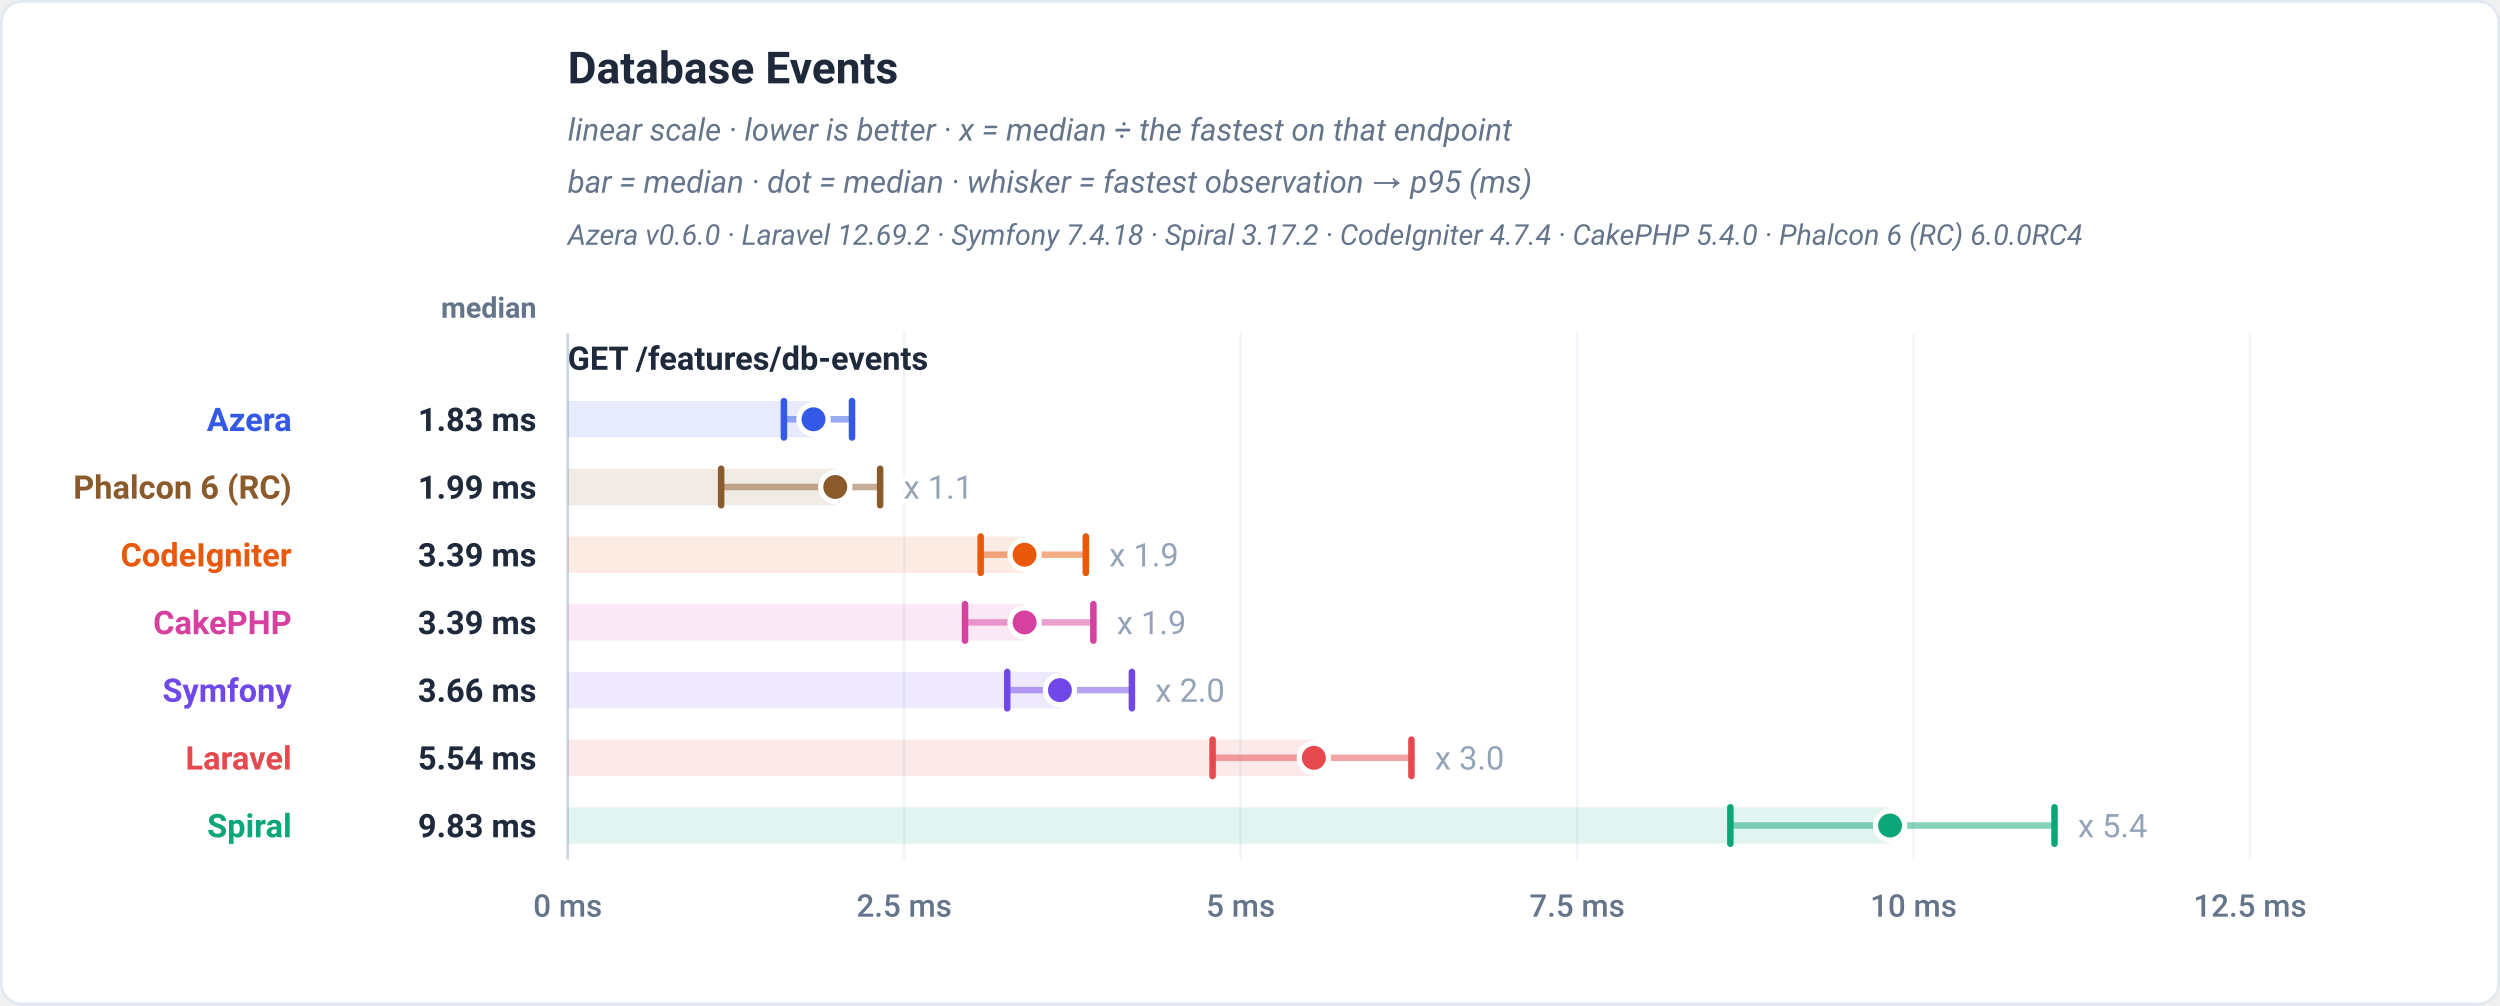
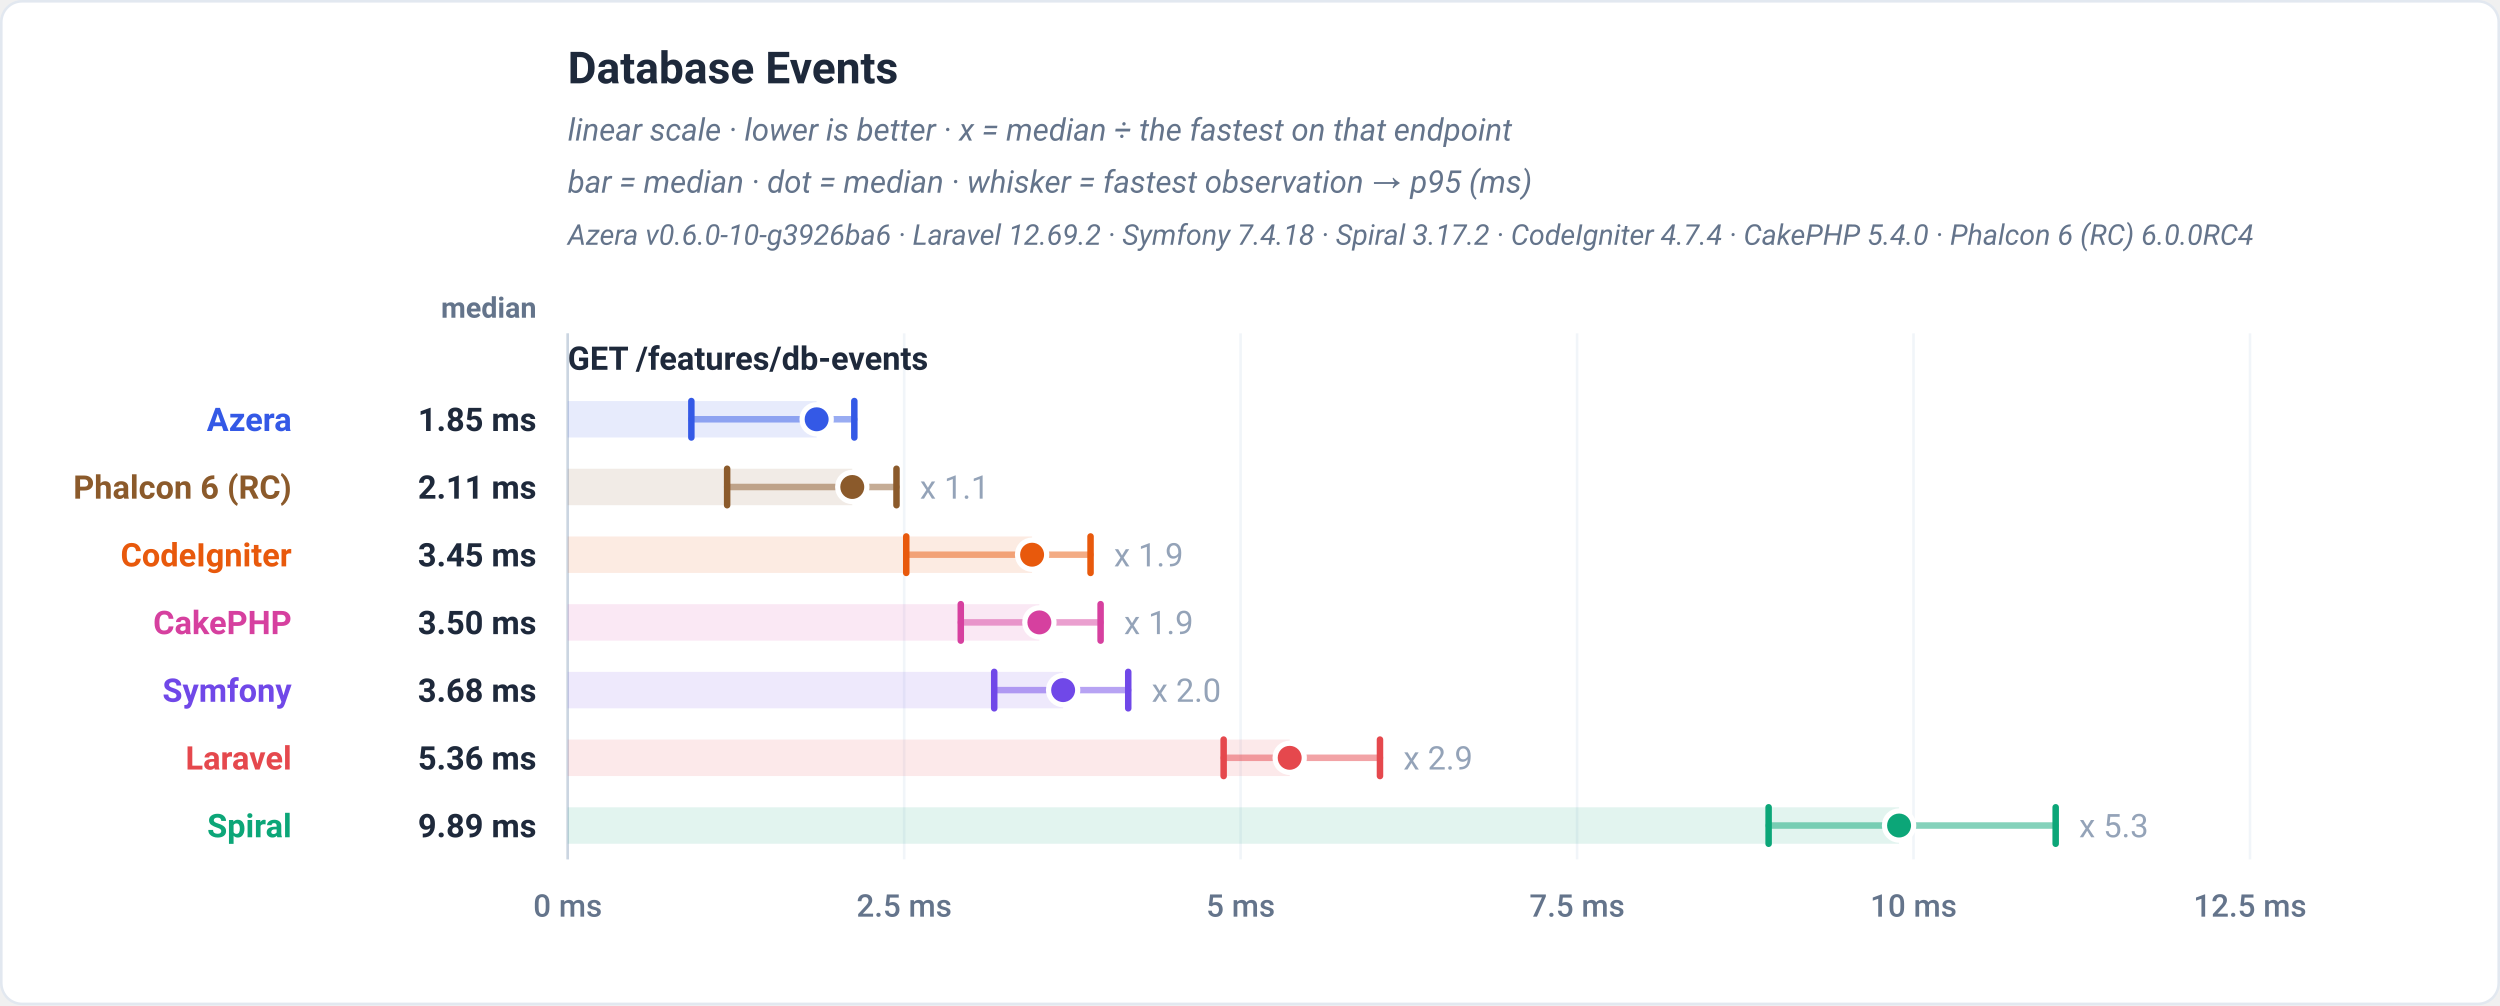
<svg xmlns="http://www.w3.org/2000/svg" viewBox="0 0 960 386" width="960" height="386" role="img" font-family="-apple-system,BlinkMacSystemFont,'Segoe UI',Roboto,Helvetica,Arial,sans-serif">
  <rect x="0.5" y="0.5" width="959" height="385" rx="8" fill="#ffffff" stroke="#e2e8f0" />
  <text x="218" y="32" font-family="-apple-system,BlinkMacSystemFont,'Segoe UI',Roboto,Helvetica,Arial,sans-serif" font-size="17" font-weight="700" fill="#1e293b" text-anchor="start">Database Events</text>
  <text x="218" y="54" font-family="-apple-system,BlinkMacSystemFont,'Segoe UI',Roboto,Helvetica,Arial,sans-serif" font-size="12" font-weight="400" fill="#64748b" text-anchor="start" font-style="italic">linear scale · lower is better · x = median ÷ the fastest on that endpoint</text>
  <text x="218" y="74" font-family="-apple-system,BlinkMacSystemFont,'Segoe UI',Roboto,Helvetica,Arial,sans-serif" font-size="12" font-weight="400" fill="#64748b" text-anchor="start" font-style="italic">bar = median · dot = median · whisker = fastest observation → p95 (ms)</text>
-   <text x="218" y="94" font-family="-apple-system,BlinkMacSystemFont,'Segoe UI',Roboto,Helvetica,Arial,sans-serif" font-size="11" font-weight="400" fill="#64748b" text-anchor="start" font-style="italic">Azera v0.6.0 · Laravel 12.69.2 · Symfony 7.4.18 · Spiral 3.17.2 · CodeIgniter 4.7.4 · CakePHP 5.4.0 · Phalcon 6 (RC) 6.0.0RC4</text>
+   <text x="218" y="94" font-family="-apple-system,BlinkMacSystemFont,'Segoe UI',Roboto,Helvetica,Arial,sans-serif" font-size="11" font-weight="400" fill="#64748b" text-anchor="start" font-style="italic">Azera v0.6.0-10-g3926ba6 · Laravel 12.69.2 · Symfony 7.4.18 · Spiral 3.17.2 · CodeIgniter 4.7.4 · CakePHP 5.4.0 · Phalcon 6 (RC) 6.0.0RC4</text>
  <text x="206" y="122" font-family="-apple-system,BlinkMacSystemFont,'Segoe UI',Roboto,Helvetica,Arial,sans-serif" font-size="11" font-weight="600" fill="#64748b" text-anchor="end">median</text>
  <line x1="218" y1="128" x2="218" y2="330" stroke="#f1f5f9" stroke-width="1" />
  <text x="218" y="352" font-family="-apple-system,BlinkMacSystemFont,'Segoe UI',Roboto,Helvetica,Arial,sans-serif" font-size="12" font-weight="500" fill="#64748b" text-anchor="middle">0 ms</text>
  <line x1="347.2" y1="128" x2="347.2" y2="330" stroke="#f1f5f9" stroke-width="1" />
  <text x="347.2" y="352" font-family="-apple-system,BlinkMacSystemFont,'Segoe UI',Roboto,Helvetica,Arial,sans-serif" font-size="12" font-weight="500" fill="#64748b" text-anchor="middle">2.5 ms</text>
  <line x1="476.4" y1="128" x2="476.4" y2="330" stroke="#f1f5f9" stroke-width="1" />
  <text x="476.4" y="352" font-family="-apple-system,BlinkMacSystemFont,'Segoe UI',Roboto,Helvetica,Arial,sans-serif" font-size="12" font-weight="500" fill="#64748b" text-anchor="middle">5 ms</text>
  <line x1="605.6" y1="128" x2="605.6" y2="330" stroke="#f1f5f9" stroke-width="1" />
  <text x="605.6" y="352" font-family="-apple-system,BlinkMacSystemFont,'Segoe UI',Roboto,Helvetica,Arial,sans-serif" font-size="12" font-weight="500" fill="#64748b" text-anchor="middle">7.5 ms</text>
  <line x1="734.8" y1="128" x2="734.8" y2="330" stroke="#f1f5f9" stroke-width="1" />
  <text x="734.8" y="352" font-family="-apple-system,BlinkMacSystemFont,'Segoe UI',Roboto,Helvetica,Arial,sans-serif" font-size="12" font-weight="500" fill="#64748b" text-anchor="middle">10 ms</text>
  <line x1="864" y1="128" x2="864" y2="330" stroke="#f1f5f9" stroke-width="1" />
  <text x="864" y="352" font-family="-apple-system,BlinkMacSystemFont,'Segoe UI',Roboto,Helvetica,Arial,sans-serif" font-size="12" font-weight="500" fill="#64748b" text-anchor="middle">12.5 ms</text>
  <line x1="218" y1="128" x2="218" y2="330" stroke="#cbd5e1" stroke-width="1" />
  <text x="218" y="142" font-family="-apple-system,BlinkMacSystemFont,'Segoe UI',Roboto,Helvetica,Arial,sans-serif" font-size="12.5" font-weight="700" fill="#1e293b" text-anchor="start">GET /features/db-events</text>
-   <rect x="218" y="154" width="94.38" height="14" fill="#3459e6" fill-opacity="0.12" />
-   <line x1="301.02" y1="161" x2="327.17" y2="161" stroke="#3459e6" stroke-width="2.5" stroke-linecap="round" opacity="0.5" />
-   <line x1="301.02" y1="154" x2="301.02" y2="168" stroke="#3459e6" stroke-width="2.5" stroke-linecap="round" />
-   <line x1="327.17" y1="154" x2="327.17" y2="168" stroke="#3459e6" stroke-width="2.5" stroke-linecap="round" />
-   <circle cx="312.38" cy="161" r="5.6" fill="#3459e6" stroke="#ffffff" stroke-width="2" />
+   <rect x="218" y="154" width="95.59" height="14" fill="#3459e6" fill-opacity="0.12" />
+   <line x1="265.48" y1="161" x2="328.06" y2="161" stroke="#3459e6" stroke-width="2.5" stroke-linecap="round" opacity="0.5" />
+   <line x1="265.48" y1="154" x2="265.48" y2="168" stroke="#3459e6" stroke-width="2.5" stroke-linecap="round" />
+   <line x1="328.06" y1="154" x2="328.06" y2="168" stroke="#3459e6" stroke-width="2.5" stroke-linecap="round" />
+   <circle cx="313.59" cy="161" r="5.6" fill="#3459e6" stroke="#ffffff" stroke-width="2" />
  <text x="112" y="165.5" font-family="-apple-system,BlinkMacSystemFont,'Segoe UI',Roboto,Helvetica,Arial,sans-serif" font-size="12.5" font-weight="700" fill="#3459e6" text-anchor="end">Azera</text>
-   <text x="206" y="165.5" font-family="-apple-system,BlinkMacSystemFont,'Segoe UI',Roboto,Helvetica,Arial,sans-serif" font-size="12.5" font-weight="700" fill="#1e293b" text-anchor="end">1.83 ms</text>
-   <rect x="218" y="180" width="102.74" height="14" fill="#8b5a2b" fill-opacity="0.12" />
-   <line x1="276.92" y1="187" x2="337.97" y2="187" stroke="#8b5a2b" stroke-width="2.5" stroke-linecap="round" opacity="0.5" />
-   <line x1="276.92" y1="180" x2="276.92" y2="194" stroke="#8b5a2b" stroke-width="2.5" stroke-linecap="round" />
-   <line x1="337.97" y1="180" x2="337.97" y2="194" stroke="#8b5a2b" stroke-width="2.5" stroke-linecap="round" />
-   <circle cx="320.74" cy="187" r="5.6" fill="#8b5a2b" stroke="#ffffff" stroke-width="2" />
-   <text x="346.97" y="191.5" font-family="-apple-system,BlinkMacSystemFont,'Segoe UI',Roboto,Helvetica,Arial,sans-serif" font-size="12.5" font-weight="400" fill="#94a3b8" text-anchor="start" stroke="#ffffff" stroke-width="3" paint-order="stroke" stroke-linejoin="round">x 1.1</text>
+   <text x="206" y="165.5" font-family="-apple-system,BlinkMacSystemFont,'Segoe UI',Roboto,Helvetica,Arial,sans-serif" font-size="12.5" font-weight="700" fill="#1e293b" text-anchor="end">1.85 ms</text>
+   <rect x="218" y="180" width="109.27" height="14" fill="#8b5a2b" fill-opacity="0.12" />
+   <line x1="279.22" y1="187" x2="344.25" y2="187" stroke="#8b5a2b" stroke-width="2.5" stroke-linecap="round" opacity="0.5" />
+   <line x1="279.22" y1="180" x2="279.22" y2="194" stroke="#8b5a2b" stroke-width="2.5" stroke-linecap="round" />
+   <line x1="344.25" y1="180" x2="344.25" y2="194" stroke="#8b5a2b" stroke-width="2.5" stroke-linecap="round" />
+   <circle cx="327.27" cy="187" r="5.6" fill="#8b5a2b" stroke="#ffffff" stroke-width="2" />
+   <text x="353.25" y="191.5" font-family="-apple-system,BlinkMacSystemFont,'Segoe UI',Roboto,Helvetica,Arial,sans-serif" font-size="12.5" font-weight="400" fill="#94a3b8" text-anchor="start" stroke="#ffffff" stroke-width="3" paint-order="stroke" stroke-linejoin="round">x 1.1</text>
  <text x="112" y="191.5" font-family="-apple-system,BlinkMacSystemFont,'Segoe UI',Roboto,Helvetica,Arial,sans-serif" font-size="12.5" font-weight="700" fill="#8b5a2b" text-anchor="end">Phalcon 6 (RC)</text>
-   <text x="206" y="191.5" font-family="-apple-system,BlinkMacSystemFont,'Segoe UI',Roboto,Helvetica,Arial,sans-serif" font-size="12.5" font-weight="700" fill="#1e293b" text-anchor="end">1.99 ms</text>
-   <rect x="218" y="206" width="175.42" height="14" fill="#e8590c" fill-opacity="0.12" />
-   <line x1="376.57" y1="213" x2="416.96" y2="213" stroke="#e8590c" stroke-width="2.5" stroke-linecap="round" opacity="0.5" />
-   <line x1="376.57" y1="206" x2="376.57" y2="220" stroke="#e8590c" stroke-width="2.5" stroke-linecap="round" />
-   <line x1="416.96" y1="206" x2="416.96" y2="220" stroke="#e8590c" stroke-width="2.5" stroke-linecap="round" />
-   <circle cx="393.42" cy="213" r="5.6" fill="#e8590c" stroke="#ffffff" stroke-width="2" />
-   <text x="425.96" y="217.5" font-family="-apple-system,BlinkMacSystemFont,'Segoe UI',Roboto,Helvetica,Arial,sans-serif" font-size="12.5" font-weight="400" fill="#94a3b8" text-anchor="start" stroke="#ffffff" stroke-width="3" paint-order="stroke" stroke-linejoin="round">x 1.9</text>
+   <text x="206" y="191.5" font-family="-apple-system,BlinkMacSystemFont,'Segoe UI',Roboto,Helvetica,Arial,sans-serif" font-size="12.5" font-weight="700" fill="#1e293b" text-anchor="end">2.11 ms</text>
+   <rect x="218" y="206" width="178.32" height="14" fill="#e8590c" fill-opacity="0.12" />
+   <line x1="348" y1="213" x2="418.77" y2="213" stroke="#e8590c" stroke-width="2.5" stroke-linecap="round" opacity="0.5" />
+   <line x1="348" y1="206" x2="348" y2="220" stroke="#e8590c" stroke-width="2.5" stroke-linecap="round" />
+   <line x1="418.77" y1="206" x2="418.77" y2="220" stroke="#e8590c" stroke-width="2.5" stroke-linecap="round" />
+   <circle cx="396.32" cy="213" r="5.6" fill="#e8590c" stroke="#ffffff" stroke-width="2" />
+   <text x="427.77" y="217.5" font-family="-apple-system,BlinkMacSystemFont,'Segoe UI',Roboto,Helvetica,Arial,sans-serif" font-size="12.5" font-weight="400" fill="#94a3b8" text-anchor="start" stroke="#ffffff" stroke-width="3" paint-order="stroke" stroke-linejoin="round">x 1.9</text>
  <text x="112" y="217.5" font-family="-apple-system,BlinkMacSystemFont,'Segoe UI',Roboto,Helvetica,Arial,sans-serif" font-size="12.5" font-weight="700" fill="#e8590c" text-anchor="end">CodeIgniter</text>
-   <text x="206" y="217.5" font-family="-apple-system,BlinkMacSystemFont,'Segoe UI',Roboto,Helvetica,Arial,sans-serif" font-size="12.5" font-weight="700" fill="#1e293b" text-anchor="end">3.39 ms</text>
-   <rect x="218" y="232" width="175.44" height="14" fill="#d6409f" fill-opacity="0.12" />
-   <line x1="370.57" y1="239" x2="419.86" y2="239" stroke="#d6409f" stroke-width="2.5" stroke-linecap="round" opacity="0.5" />
-   <line x1="370.57" y1="232" x2="370.57" y2="246" stroke="#d6409f" stroke-width="2.5" stroke-linecap="round" />
-   <line x1="419.86" y1="232" x2="419.86" y2="246" stroke="#d6409f" stroke-width="2.5" stroke-linecap="round" />
-   <circle cx="393.44" cy="239" r="5.6" fill="#d6409f" stroke="#ffffff" stroke-width="2" />
-   <text x="428.86" y="243.5" font-family="-apple-system,BlinkMacSystemFont,'Segoe UI',Roboto,Helvetica,Arial,sans-serif" font-size="12.5" font-weight="400" fill="#94a3b8" text-anchor="start" stroke="#ffffff" stroke-width="3" paint-order="stroke" stroke-linejoin="round">x 1.9</text>
+   <text x="206" y="217.5" font-family="-apple-system,BlinkMacSystemFont,'Segoe UI',Roboto,Helvetica,Arial,sans-serif" font-size="12.5" font-weight="700" fill="#1e293b" text-anchor="end">3.45 ms</text>
+   <rect x="218" y="232" width="181.12" height="14" fill="#d6409f" fill-opacity="0.12" />
+   <line x1="368.94" y1="239" x2="422.63" y2="239" stroke="#d6409f" stroke-width="2.5" stroke-linecap="round" opacity="0.5" />
+   <line x1="368.94" y1="232" x2="368.94" y2="246" stroke="#d6409f" stroke-width="2.5" stroke-linecap="round" />
+   <line x1="422.63" y1="232" x2="422.63" y2="246" stroke="#d6409f" stroke-width="2.5" stroke-linecap="round" />
+   <circle cx="399.12" cy="239" r="5.6" fill="#d6409f" stroke="#ffffff" stroke-width="2" />
+   <text x="431.63" y="243.5" font-family="-apple-system,BlinkMacSystemFont,'Segoe UI',Roboto,Helvetica,Arial,sans-serif" font-size="12.5" font-weight="400" fill="#94a3b8" text-anchor="start" stroke="#ffffff" stroke-width="3" paint-order="stroke" stroke-linejoin="round">x 1.9</text>
  <text x="112" y="243.5" font-family="-apple-system,BlinkMacSystemFont,'Segoe UI',Roboto,Helvetica,Arial,sans-serif" font-size="12.5" font-weight="700" fill="#d6409f" text-anchor="end">CakePHP</text>
-   <text x="206" y="243.5" font-family="-apple-system,BlinkMacSystemFont,'Segoe UI',Roboto,Helvetica,Arial,sans-serif" font-size="12.5" font-weight="700" fill="#1e293b" text-anchor="end">3.39 ms</text>
-   <rect x="218" y="258" width="189.01" height="14" fill="#7048e8" fill-opacity="0.12" />
-   <line x1="386.78" y1="265" x2="434.65" y2="265" stroke="#7048e8" stroke-width="2.5" stroke-linecap="round" opacity="0.5" />
-   <line x1="386.78" y1="258" x2="386.78" y2="272" stroke="#7048e8" stroke-width="2.5" stroke-linecap="round" />
-   <line x1="434.65" y1="258" x2="434.65" y2="272" stroke="#7048e8" stroke-width="2.5" stroke-linecap="round" />
-   <circle cx="407.01" cy="265" r="5.6" fill="#7048e8" stroke="#ffffff" stroke-width="2" />
-   <text x="443.65" y="269.5" font-family="-apple-system,BlinkMacSystemFont,'Segoe UI',Roboto,Helvetica,Arial,sans-serif" font-size="12.5" font-weight="400" fill="#94a3b8" text-anchor="start" stroke="#ffffff" stroke-width="3" paint-order="stroke" stroke-linejoin="round">x 2.0</text>
+   <text x="206" y="243.5" font-family="-apple-system,BlinkMacSystemFont,'Segoe UI',Roboto,Helvetica,Arial,sans-serif" font-size="12.5" font-weight="700" fill="#1e293b" text-anchor="end">3.50 ms</text>
+   <rect x="218" y="258" width="190.24" height="14" fill="#7048e8" fill-opacity="0.12" />
+   <line x1="381.78" y1="265" x2="433.24" y2="265" stroke="#7048e8" stroke-width="2.5" stroke-linecap="round" opacity="0.5" />
+   <line x1="381.78" y1="258" x2="381.78" y2="272" stroke="#7048e8" stroke-width="2.5" stroke-linecap="round" />
+   <line x1="433.24" y1="258" x2="433.24" y2="272" stroke="#7048e8" stroke-width="2.5" stroke-linecap="round" />
+   <circle cx="408.24" cy="265" r="5.6" fill="#7048e8" stroke="#ffffff" stroke-width="2" />
+   <text x="442.24" y="269.5" font-family="-apple-system,BlinkMacSystemFont,'Segoe UI',Roboto,Helvetica,Arial,sans-serif" font-size="12.5" font-weight="400" fill="#94a3b8" text-anchor="start" stroke="#ffffff" stroke-width="3" paint-order="stroke" stroke-linejoin="round">x 2.0</text>
  <text x="112" y="269.5" font-family="-apple-system,BlinkMacSystemFont,'Segoe UI',Roboto,Helvetica,Arial,sans-serif" font-size="12.5" font-weight="700" fill="#7048e8" text-anchor="end">Symfony</text>
-   <text x="206" y="269.5" font-family="-apple-system,BlinkMacSystemFont,'Segoe UI',Roboto,Helvetica,Arial,sans-serif" font-size="12.5" font-weight="700" fill="#1e293b" text-anchor="end">3.66 ms</text>
-   <rect x="218" y="284" width="286.52" height="14" fill="#e5484d" fill-opacity="0.12" />
-   <line x1="465.63" y1="291" x2="541.99" y2="291" stroke="#e5484d" stroke-width="2.5" stroke-linecap="round" opacity="0.5" />
-   <line x1="465.63" y1="284" x2="465.63" y2="298" stroke="#e5484d" stroke-width="2.5" stroke-linecap="round" />
-   <line x1="541.99" y1="284" x2="541.99" y2="298" stroke="#e5484d" stroke-width="2.5" stroke-linecap="round" />
-   <circle cx="504.52" cy="291" r="5.6" fill="#e5484d" stroke="#ffffff" stroke-width="2" />
-   <text x="550.99" y="295.5" font-family="-apple-system,BlinkMacSystemFont,'Segoe UI',Roboto,Helvetica,Arial,sans-serif" font-size="12.5" font-weight="400" fill="#94a3b8" text-anchor="start" stroke="#ffffff" stroke-width="3" paint-order="stroke" stroke-linejoin="round">x 3.0</text>
+   <text x="206" y="269.5" font-family="-apple-system,BlinkMacSystemFont,'Segoe UI',Roboto,Helvetica,Arial,sans-serif" font-size="12.5" font-weight="700" fill="#1e293b" text-anchor="end">3.68 ms</text>
+   <rect x="218" y="284" width="277.24" height="14" fill="#e5484d" fill-opacity="0.12" />
+   <line x1="469.88" y1="291" x2="529.91" y2="291" stroke="#e5484d" stroke-width="2.5" stroke-linecap="round" opacity="0.5" />
+   <line x1="469.88" y1="284" x2="469.88" y2="298" stroke="#e5484d" stroke-width="2.5" stroke-linecap="round" />
+   <line x1="529.91" y1="284" x2="529.91" y2="298" stroke="#e5484d" stroke-width="2.5" stroke-linecap="round" />
+   <circle cx="495.24" cy="291" r="5.6" fill="#e5484d" stroke="#ffffff" stroke-width="2" />
+   <text x="538.91" y="295.5" font-family="-apple-system,BlinkMacSystemFont,'Segoe UI',Roboto,Helvetica,Arial,sans-serif" font-size="12.5" font-weight="400" fill="#94a3b8" text-anchor="start" stroke="#ffffff" stroke-width="3" paint-order="stroke" stroke-linejoin="round">x 2.9</text>
  <text x="112" y="295.5" font-family="-apple-system,BlinkMacSystemFont,'Segoe UI',Roboto,Helvetica,Arial,sans-serif" font-size="12.5" font-weight="700" fill="#e5484d" text-anchor="end">Laravel</text>
-   <text x="206" y="295.5" font-family="-apple-system,BlinkMacSystemFont,'Segoe UI',Roboto,Helvetica,Arial,sans-serif" font-size="12.5" font-weight="700" fill="#1e293b" text-anchor="end">5.54 ms</text>
-   <rect x="218" y="310" width="507.78" height="14" fill="#0ca678" fill-opacity="0.12" />
-   <line x1="664.46" y1="317" x2="788.93" y2="317" stroke="#0ca678" stroke-width="2.5" stroke-linecap="round" opacity="0.5" />
-   <line x1="664.46" y1="310" x2="664.46" y2="324" stroke="#0ca678" stroke-width="2.5" stroke-linecap="round" />
-   <line x1="788.93" y1="310" x2="788.93" y2="324" stroke="#0ca678" stroke-width="2.5" stroke-linecap="round" />
-   <circle cx="725.78" cy="317" r="5.6" fill="#0ca678" stroke="#ffffff" stroke-width="2" />
-   <text x="797.93" y="321.5" font-family="-apple-system,BlinkMacSystemFont,'Segoe UI',Roboto,Helvetica,Arial,sans-serif" font-size="12.5" font-weight="400" fill="#94a3b8" text-anchor="start" stroke="#ffffff" stroke-width="3" paint-order="stroke" stroke-linejoin="round">x 5.4</text>
+   <text x="206" y="295.5" font-family="-apple-system,BlinkMacSystemFont,'Segoe UI',Roboto,Helvetica,Arial,sans-serif" font-size="12.5" font-weight="700" fill="#1e293b" text-anchor="end">5.36 ms</text>
+   <rect x="218" y="310" width="511.24" height="14" fill="#0ca678" fill-opacity="0.12" />
+   <line x1="679.15" y1="317" x2="789.38" y2="317" stroke="#0ca678" stroke-width="2.5" stroke-linecap="round" opacity="0.5" />
+   <line x1="679.15" y1="310" x2="679.15" y2="324" stroke="#0ca678" stroke-width="2.5" stroke-linecap="round" />
+   <line x1="789.38" y1="310" x2="789.38" y2="324" stroke="#0ca678" stroke-width="2.5" stroke-linecap="round" />
+   <circle cx="729.24" cy="317" r="5.6" fill="#0ca678" stroke="#ffffff" stroke-width="2" />
+   <text x="798.38" y="321.5" font-family="-apple-system,BlinkMacSystemFont,'Segoe UI',Roboto,Helvetica,Arial,sans-serif" font-size="12.5" font-weight="400" fill="#94a3b8" text-anchor="start" stroke="#ffffff" stroke-width="3" paint-order="stroke" stroke-linejoin="round">x 5.3</text>
  <text x="112" y="321.5" font-family="-apple-system,BlinkMacSystemFont,'Segoe UI',Roboto,Helvetica,Arial,sans-serif" font-size="12.5" font-weight="700" fill="#0ca678" text-anchor="end">Spiral</text>
-   <text x="206" y="321.5" font-family="-apple-system,BlinkMacSystemFont,'Segoe UI',Roboto,Helvetica,Arial,sans-serif" font-size="12.5" font-weight="700" fill="#1e293b" text-anchor="end">9.83 ms</text>
+   <text x="206" y="321.5" font-family="-apple-system,BlinkMacSystemFont,'Segoe UI',Roboto,Helvetica,Arial,sans-serif" font-size="12.5" font-weight="700" fill="#1e293b" text-anchor="end">9.89 ms</text>
</svg>
